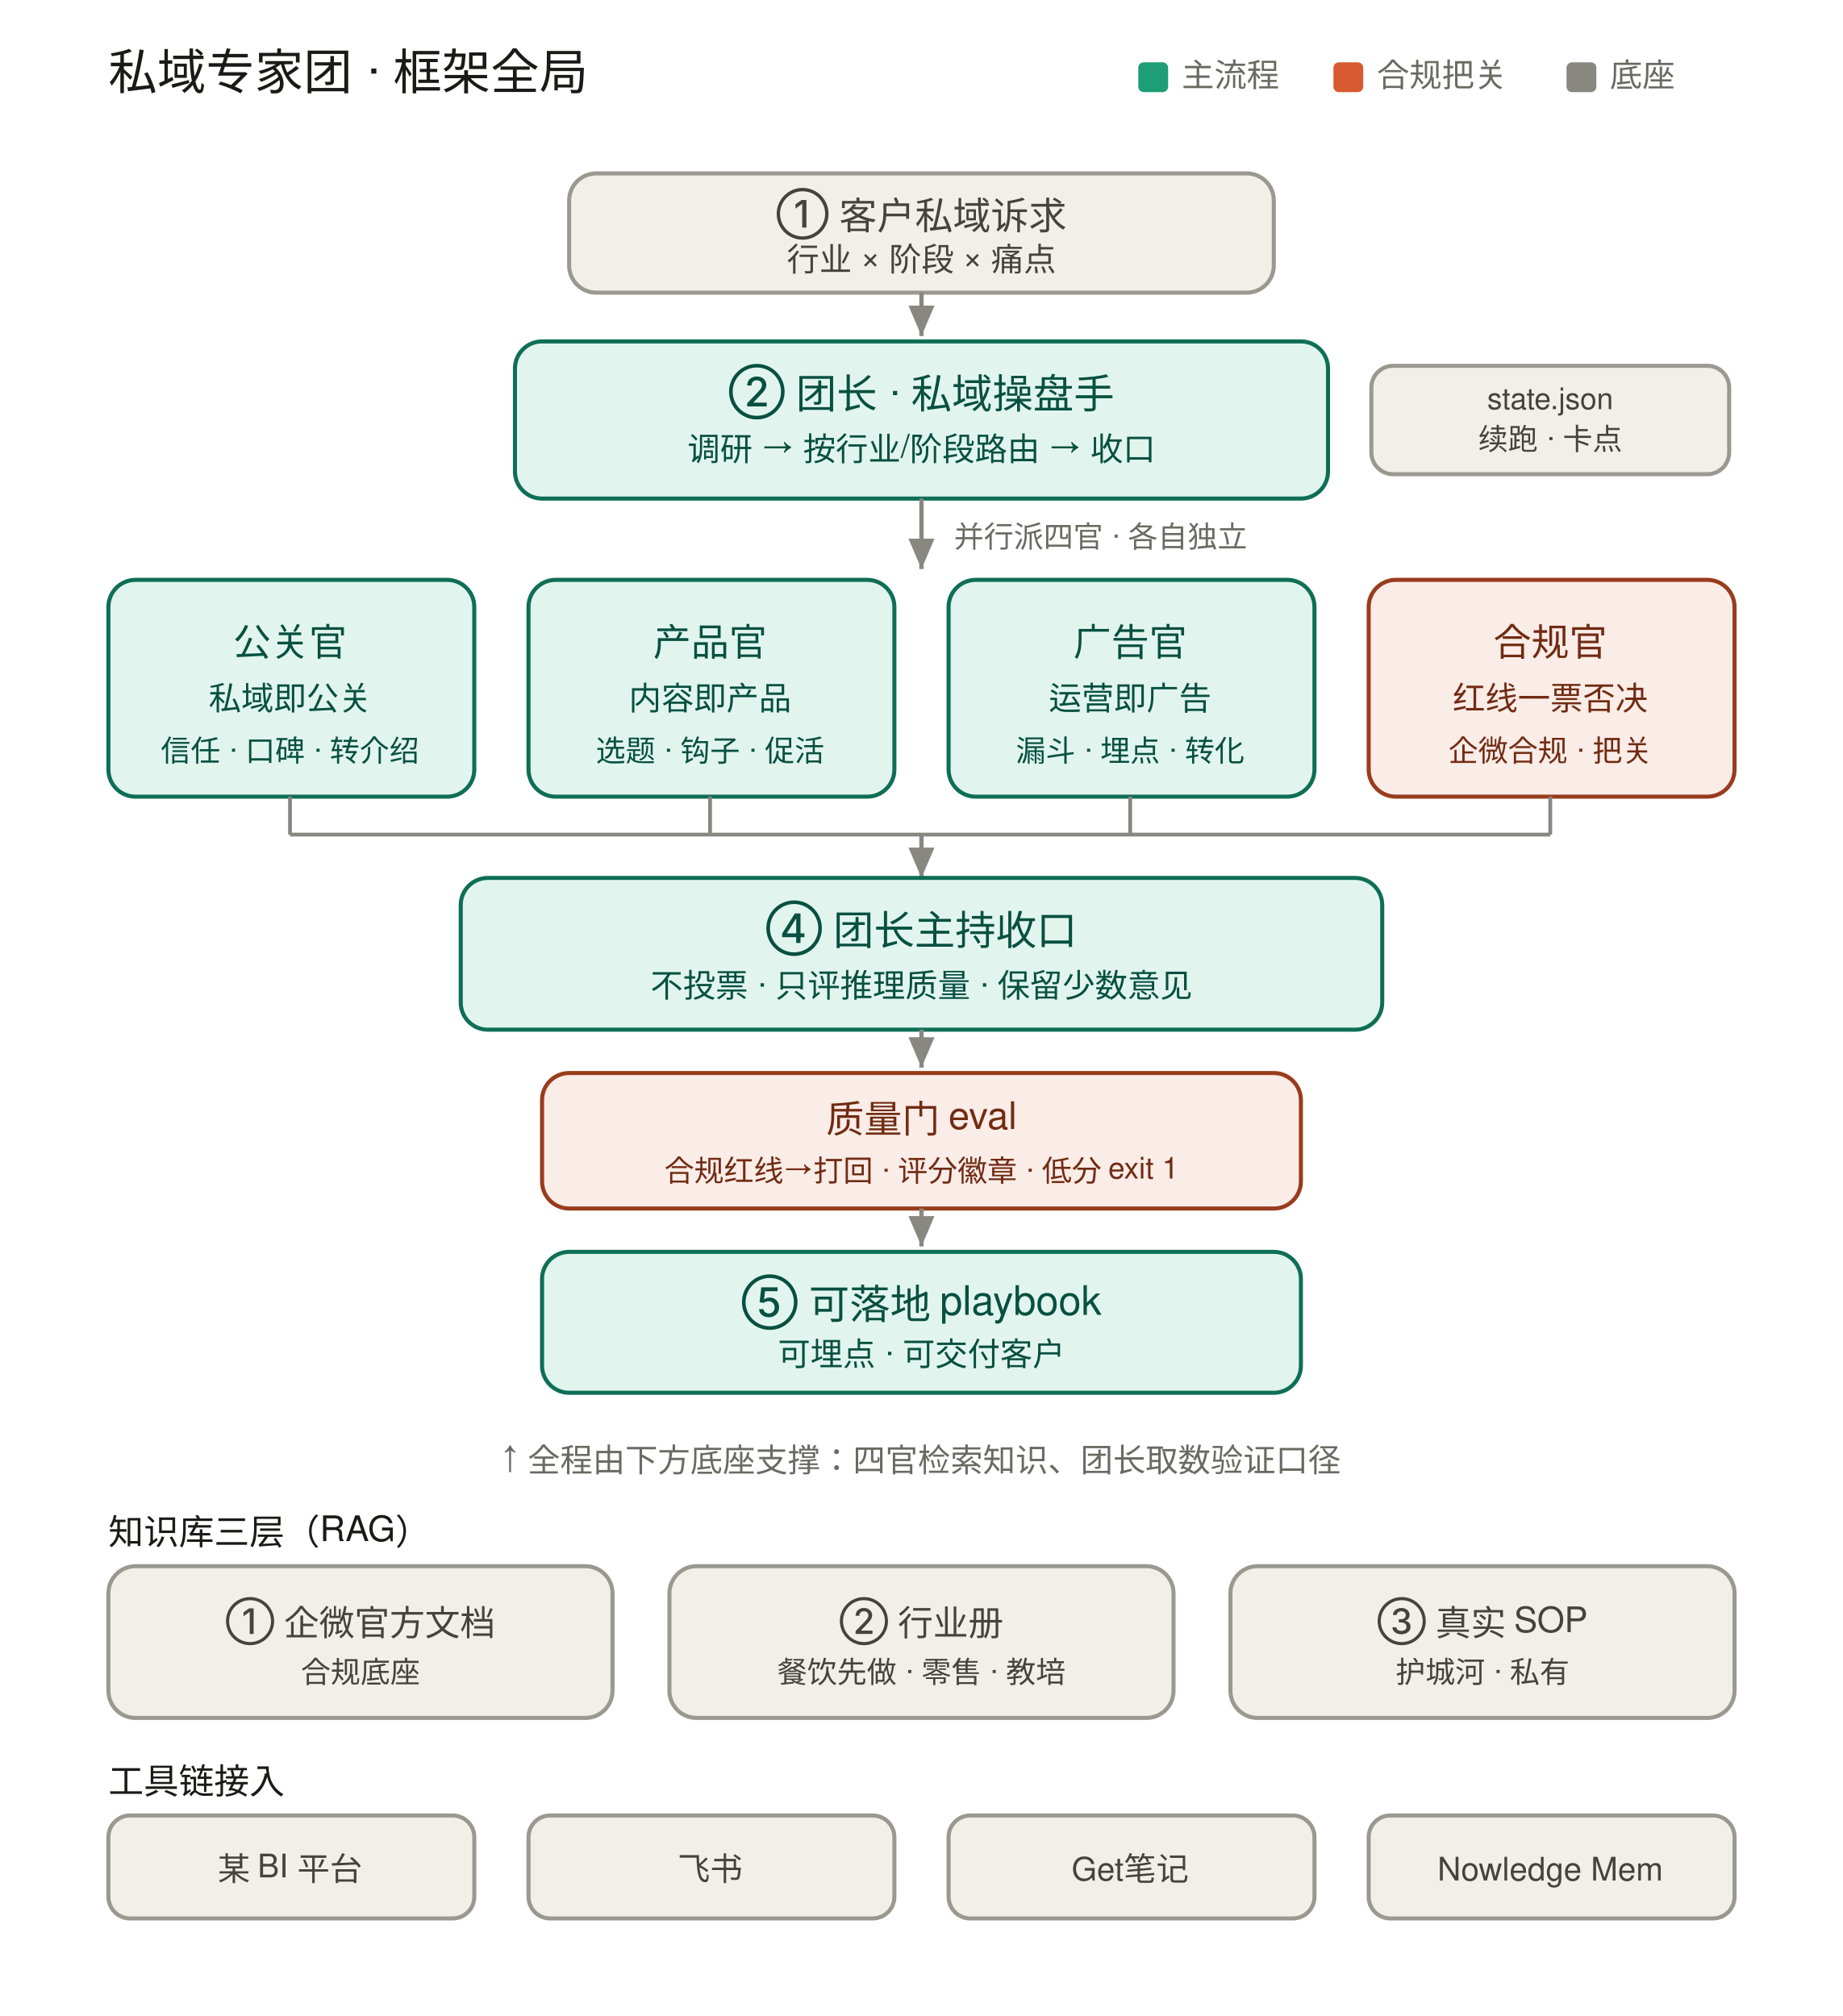
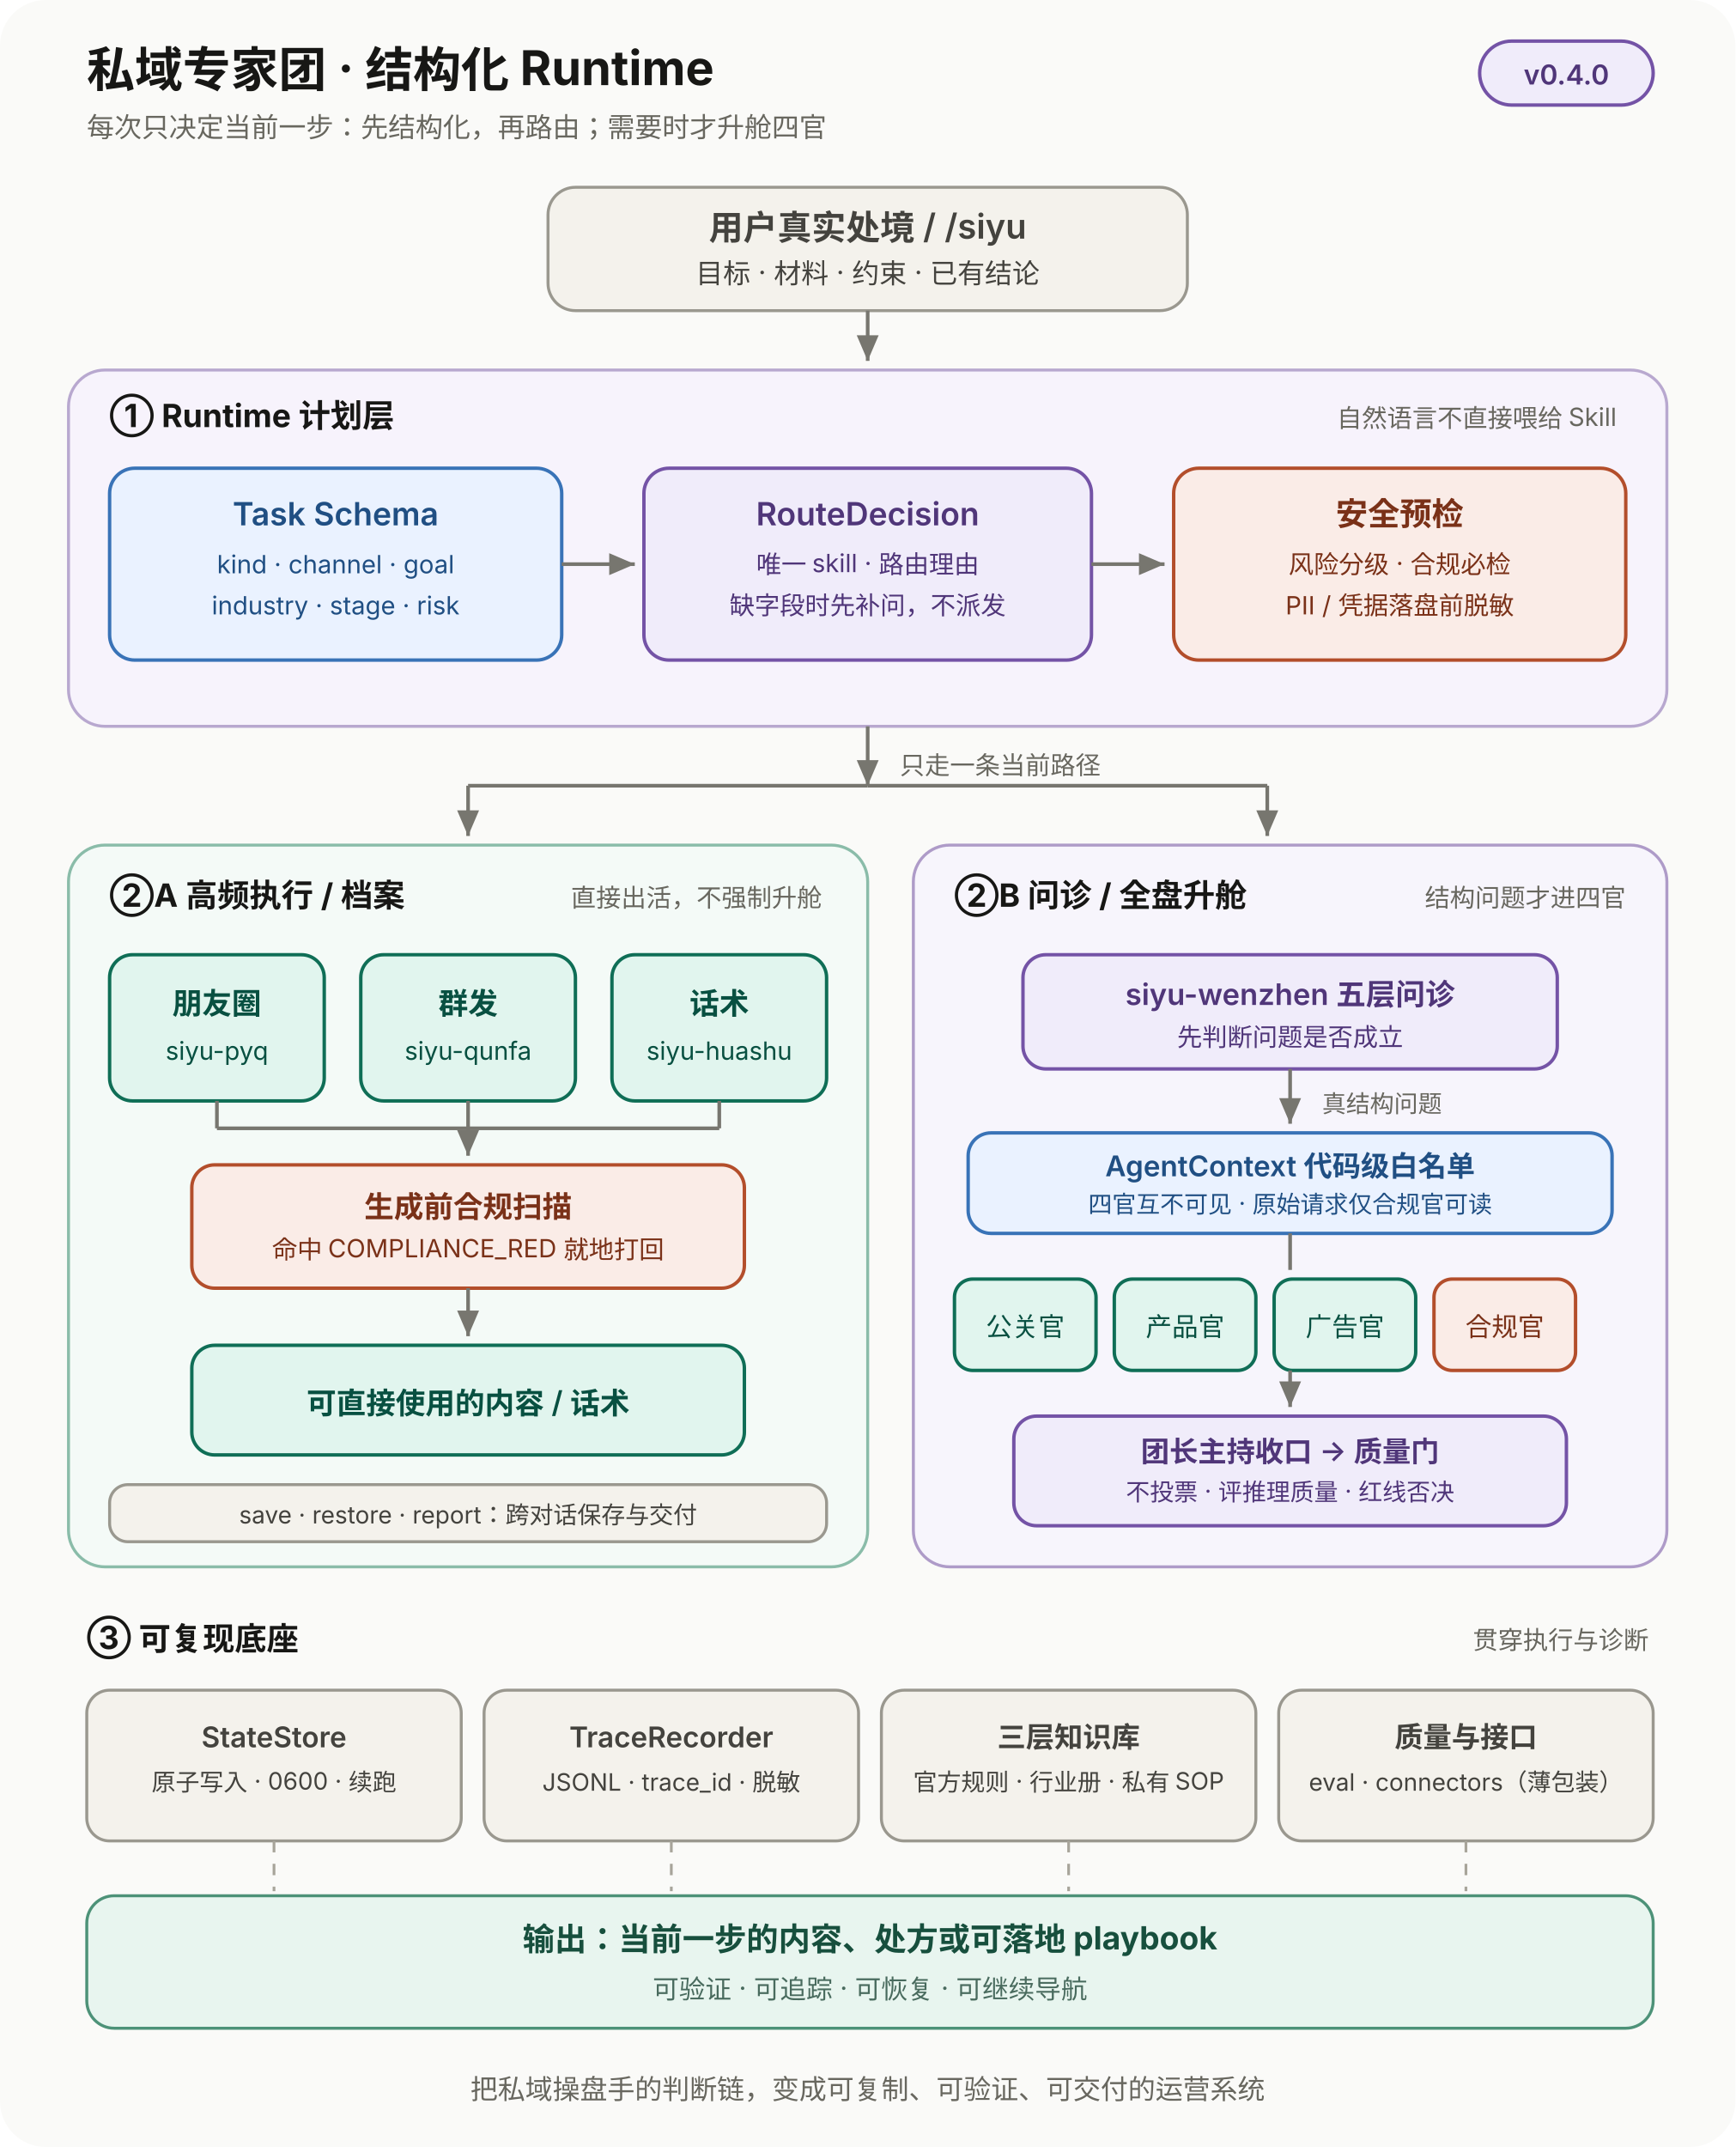
- <svg xmlns="http://www.w3.org/2000/svg" width="100%" viewBox="0 0 680 744" role="img">
+ <svg xmlns="http://www.w3.org/2000/svg" width="100%" viewBox="0 0 760 940" role="img">
  <defs>
-     <marker id="ah" markerWidth="9" markerHeight="9" refX="7" refY="3" orient="auto">
-       <path d="M0,0 L7,3 L0,6 Z" fill="#888780" />
+     <marker id="arrow" markerWidth="9" markerHeight="9" refX="7" refY="3" orient="auto">
+       <path d="M0,0 L7,3 L0,6 Z" fill="#77766F" />
    </marker>
    <style>
- text{font-family:'PingFang SC','Microsoft YaHei',-apple-system,Helvetica,Arial,sans-serif}
- .c-teal rect{fill:#E1F5EE;stroke:#0F6E56;stroke-width:1.5}
- .c-teal text{fill:#085041}
- .c-coral rect{fill:#FAECE7;stroke:#993C1D;stroke-width:1.5}
- .c-coral text{fill:#712B13}
- .c-gray rect{fill:#F1EFE8;stroke:#9A988F;stroke-width:1.5}
- .c-gray text{fill:#44433E}
- </style>
+     text{font-family:'PingFang SC','Microsoft YaHei',-apple-system,BlinkMacSystemFont,'Segoe UI',sans-serif}
+     .title{fill:#171715;font-weight:650}
+     .muted{fill:#68675F}
+     .line{stroke:#77766F;stroke-width:1.6;fill:none}
+     .dash{stroke:#A7A49A;stroke-width:1.2;stroke-dasharray:5 5;fill:none}
+     .blue rect{fill:#EAF2FF;stroke:#3973B7;stroke-width:1.5}
+     .blue text{fill:#204F83}
+     .teal rect{fill:#E1F5EE;stroke:#0F6E56;stroke-width:1.5}
+     .teal text{fill:#085041}
+     .violet rect{fill:#F0ECFA;stroke:#7453A6;stroke-width:1.5}
+     .violet text{fill:#503679}
+     .coral rect{fill:#FAECE7;stroke:#B34E2B;stroke-width:1.5}
+     .coral text{fill:#7A3118}
+     .gray rect{fill:#F4F2EC;stroke:#9A988F;stroke-width:1.3}
+     .gray text{fill:#44433E}
+   </style>
  </defs>
-   <text x="40" y="33" font-size="18" font-weight="500" fill="#1A1A18">私域专家团 · 框架全局</text>
-   <rect x="420" y="23" width="11" height="11" rx="2" fill="#1D9E75" />
-   <text x="436" y="32" font-size="12" fill="#6B6A62">主流程</text>
-   <rect x="492" y="23" width="11" height="11" rx="2" fill="#D85A30" />
-   <text x="508" y="32" font-size="12" fill="#6B6A62">合规把关</text>
-   <rect x="578" y="23" width="11" height="11" rx="2" fill="#888780" />
-   <text x="594" y="32" font-size="12" fill="#6B6A62">底座</text>
-   <g class="c-gray">
-     <rect x="210" y="64" width="260" height="44" rx="10" />
-     <text x="340" y="84" text-anchor="middle" font-size="14" font-weight="500">① 客户私域诉求</text>
-     <text x="340" y="100" text-anchor="middle" font-size="12">行业 × 阶段 × 痛点</text>
+   <rect x="0" y="0" width="760" height="940" rx="20" fill="#FAFAF8" />
+   <text x="38" y="38" font-size="21" class="title">私域专家团 · 结构化 Runtime</text>
+   <g class="violet">
+     <rect x="648" y="18" width="76" height="28" rx="14" />
+     <text x="686" y="37" text-anchor="middle" font-size="12" font-weight="600">v0.4.0</text>
  </g>
-   <line x1="340" y1="108" x2="340" y2="124" stroke="#888780" stroke-width="1.6" marker-end="url(#ah)" />
-   <g class="c-teal">
-     <rect x="190" y="126" width="300" height="58" rx="10" />
-     <text x="340" y="150" text-anchor="middle" font-size="15" font-weight="500">② 团长 · 私域操盘手</text>
-     <text x="340" y="170" text-anchor="middle" font-size="12">调研 → 按行业/阶段路由 → 收口</text>
+   <text x="38" y="60" font-size="12" class="muted">每次只决定当前一步：先结构化，再路由；需要时才升舱四官</text>
+   <g class="gray">
+     <rect x="240" y="82" width="280" height="54" rx="12" />
+     <text x="380" y="105" text-anchor="middle" font-size="15" font-weight="600">用户真实处境 / /siyu</text>
+     <text x="380" y="124" text-anchor="middle" font-size="12">目标 · 材料 · 约束 · 已有结论</text>
  </g>
-   <g class="c-gray">
-     <rect x="506" y="135" width="132" height="40" rx="8" />
-     <text x="572" y="151" text-anchor="middle" font-size="11">state.json</text>
-     <text x="572" y="166" text-anchor="middle" font-size="11">续跑 · 卡点</text>
+   <line x1="380" y1="136" x2="380" y2="158" class="line" marker-end="url(#arrow)" />
+   <rect x="30" y="162" width="700" height="156" rx="16" fill="#F7F3FC" stroke="#B8A8CF" stroke-width="1.3" />
+   <text x="48" y="187" font-size="14" class="title">① Runtime 计划层</text>
+   <text x="708" y="187" text-anchor="end" font-size="11" class="muted">自然语言不直接喂给 Skill</text>
+   <g class="blue">
+     <rect x="48" y="205" width="198" height="84" rx="11" />
+     <text x="147" y="230" text-anchor="middle" font-size="14" font-weight="600">Task Schema</text>
+     <text x="147" y="251" text-anchor="middle" font-size="11">kind · channel · goal</text>
+     <text x="147" y="269" text-anchor="middle" font-size="11">industry · stage · risk</text>
  </g>
-   <line x1="340" y1="184" x2="340" y2="210" stroke="#888780" stroke-width="1.6" marker-end="url(#ah)" />
-   <text x="352" y="202" font-size="11" fill="#6B6A62">并行派四官 · 各自独立</text>
-   <g class="c-teal">
-     <rect x="40" y="214" width="135" height="80" rx="10" />
-     <text x="107" y="242" text-anchor="middle" font-size="14" font-weight="500">公关官</text>
-     <text x="107" y="262" text-anchor="middle" font-size="12">私域即公关</text>
-     <text x="107" y="281" text-anchor="middle" font-size="11">信任 · 口碑 · 转介绍</text>
+   <line x1="246" y1="247" x2="278" y2="247" class="line" marker-end="url(#arrow)" />
+   <g class="violet">
+     <rect x="282" y="205" width="196" height="84" rx="11" />
+     <text x="380" y="230" text-anchor="middle" font-size="14" font-weight="600">RouteDecision</text>
+     <text x="380" y="251" text-anchor="middle" font-size="11">唯一 skill · 路由理由</text>
+     <text x="380" y="269" text-anchor="middle" font-size="11">缺字段时先补问，不派发</text>
  </g>
-   <g class="c-teal">
-     <rect x="195" y="214" width="135" height="80" rx="10" />
-     <text x="262" y="242" text-anchor="middle" font-size="14" font-weight="500">产品官</text>
-     <text x="262" y="262" text-anchor="middle" font-size="12">内容即产品</text>
-     <text x="262" y="281" text-anchor="middle" font-size="11">选题 · 钩子 · 促活</text>
+   <line x1="478" y1="247" x2="510" y2="247" class="line" marker-end="url(#arrow)" />
+   <g class="coral">
+     <rect x="514" y="205" width="198" height="84" rx="11" />
+     <text x="613" y="230" text-anchor="middle" font-size="14" font-weight="600">安全预检</text>
+     <text x="613" y="251" text-anchor="middle" font-size="11">风险分级 · 合规必检</text>
+     <text x="613" y="269" text-anchor="middle" font-size="11">PII / 凭据落盘前脱敏</text>
  </g>
-   <g class="c-teal">
-     <rect x="350" y="214" width="135" height="80" rx="10" />
-     <text x="417" y="242" text-anchor="middle" font-size="14" font-weight="500">广告官</text>
-     <text x="417" y="262" text-anchor="middle" font-size="12">运营即广告</text>
-     <text x="417" y="281" text-anchor="middle" font-size="11">漏斗 · 埋点 · 转化</text>
+   <line x1="380" y1="318" x2="380" y2="344" class="line" marker-end="url(#arrow)" />
+   <text x="394" y="339" font-size="11" class="muted">只走一条当前路径</text>
+   <line x1="380" y1="344" x2="205" y2="344" class="line" />
+   <line x1="380" y1="344" x2="555" y2="344" class="line" />
+   <line x1="205" y1="344" x2="205" y2="366" class="line" marker-end="url(#arrow)" />
+   <line x1="555" y1="344" x2="555" y2="366" class="line" marker-end="url(#arrow)" />
+   <rect x="30" y="370" width="350" height="316" rx="16" fill="#F4FAF7" stroke="#8ABCA9" stroke-width="1.3" />
+   <text x="48" y="397" font-size="14" class="title">②A 高频执行 / 档案</text>
+   <text x="360" y="397" text-anchor="end" font-size="11" class="muted">直接出活，不强制升舱</text>
+   <g class="teal">
+     <rect x="48" y="418" width="94" height="64" rx="10" />
+     <text x="95" y="444" text-anchor="middle" font-size="13" font-weight="600">朋友圈</text>
+     <text x="95" y="464" text-anchor="middle" font-size="11">siyu-pyq</text>
  </g>
-   <g class="c-coral">
-     <rect x="505" y="214" width="135" height="80" rx="10" />
-     <text x="572" y="242" text-anchor="middle" font-size="14" font-weight="500">合规官</text>
-     <text x="572" y="262" text-anchor="middle" font-size="12">红线一票否决</text>
-     <text x="572" y="281" text-anchor="middle" font-size="11">企微合规 · 把关</text>
+   <g class="teal">
+     <rect x="158" y="418" width="94" height="64" rx="10" />
+     <text x="205" y="444" text-anchor="middle" font-size="13" font-weight="600">群发</text>
+     <text x="205" y="464" text-anchor="middle" font-size="11">siyu-qunfa</text>
  </g>
-   <line x1="107" y1="294" x2="107" y2="308" stroke="#888780" stroke-width="1.4" />
-   <line x1="262" y1="294" x2="262" y2="308" stroke="#888780" stroke-width="1.4" />
-   <line x1="417" y1="294" x2="417" y2="308" stroke="#888780" stroke-width="1.4" />
-   <line x1="572" y1="294" x2="572" y2="308" stroke="#888780" stroke-width="1.4" />
-   <line x1="107" y1="308" x2="572" y2="308" stroke="#888780" stroke-width="1.4" />
-   <line x1="340" y1="308" x2="340" y2="324" stroke="#888780" stroke-width="1.6" marker-end="url(#ah)" />
-   <g class="c-teal">
-     <rect x="170" y="324" width="340" height="56" rx="10" />
-     <text x="340" y="348" text-anchor="middle" font-size="15" font-weight="500">④ 团长主持收口</text>
-     <text x="340" y="368" text-anchor="middle" font-size="12">不投票 · 只评推理质量 · 保留少数意见</text>
+   <g class="teal">
+     <rect x="268" y="418" width="94" height="64" rx="10" />
+     <text x="315" y="444" text-anchor="middle" font-size="13" font-weight="600">话术</text>
+     <text x="315" y="464" text-anchor="middle" font-size="11">siyu-huashu</text>
  </g>
-   <line x1="340" y1="380" x2="340" y2="394" stroke="#888780" stroke-width="1.6" marker-end="url(#ah)" />
-   <g class="c-coral">
-     <rect x="200" y="396" width="280" height="50" rx="10" />
-     <text x="340" y="418" text-anchor="middle" font-size="14" font-weight="500">质量门 eval</text>
-     <text x="340" y="436" text-anchor="middle" font-size="11">合规红线→打回 · 评分徽章 · 低分 exit 1</text>
+   <line x1="95" y1="482" x2="95" y2="494" class="line" />
+   <line x1="205" y1="482" x2="205" y2="494" class="line" />
+   <line x1="315" y1="482" x2="315" y2="494" class="line" />
+   <line x1="95" y1="494" x2="315" y2="494" class="line" />
+   <line x1="205" y1="494" x2="205" y2="506" class="line" marker-end="url(#arrow)" />
+   <g class="coral">
+     <rect x="84" y="510" width="242" height="54" rx="10" />
+     <text x="205" y="533" text-anchor="middle" font-size="13" font-weight="600">生成前合规扫描</text>
+     <text x="205" y="551" text-anchor="middle" font-size="11">命中 COMPLIANCE_RED 就地打回</text>
  </g>
-   <line x1="340" y1="446" x2="340" y2="460" stroke="#888780" stroke-width="1.6" marker-end="url(#ah)" />
-   <g class="c-teal">
-     <rect x="200" y="462" width="280" height="52" rx="10" />
-     <text x="340" y="486" text-anchor="middle" font-size="15" font-weight="500">⑤ 可落地 playbook</text>
-     <text x="340" y="504" text-anchor="middle" font-size="12">可埋点 · 可交付客户</text>
+   <line x1="205" y1="564" x2="205" y2="585" class="line" marker-end="url(#arrow)" />
+   <g class="teal">
+     <rect x="84" y="589" width="242" height="48" rx="10" />
+     <text x="205" y="619" text-anchor="middle" font-size="13" font-weight="600">可直接使用的内容 / 话术</text>
  </g>
-   <text x="340" y="542" text-anchor="middle" font-size="12" fill="#6B6A62">↑ 全程由下方底座支撑：四官检索知识、团长取数验证口径</text>
-   <text x="40" y="570" font-size="13" font-weight="500" fill="#1A1A18">知识库三层（RAG）</text>
-   <g class="c-gray">
-     <rect x="40" y="578" width="186" height="56" rx="10" />
-     <text x="133" y="603" text-anchor="middle" font-size="13" font-weight="500">① 企微官方文档</text>
-     <text x="133" y="621" text-anchor="middle" font-size="11">合规底座</text>
+   <g class="gray">
+     <rect x="48" y="650" width="314" height="25" rx="8" />
+     <text x="205" y="667" text-anchor="middle" font-size="10.5">save · restore · report：跨对话保存与交付</text>
  </g>
-   <g class="c-gray">
-     <rect x="247" y="578" width="186" height="56" rx="10" />
-     <text x="340" y="603" text-anchor="middle" font-size="13" font-weight="500">② 行业册</text>
-     <text x="340" y="621" text-anchor="middle" font-size="11">餐饮先做 · 零售 · 教培</text>
+   <rect x="400" y="370" width="330" height="316" rx="16" fill="#F7F5FC" stroke="#AE9BC8" stroke-width="1.3" />
+   <text x="418" y="397" font-size="14" class="title">②B 问诊 / 全盘升舱</text>
+   <text x="712" y="397" text-anchor="end" font-size="11" class="muted">结构问题才进四官</text>
+   <g class="violet">
+     <rect x="448" y="418" width="234" height="50" rx="10" />
+     <text x="565" y="440" text-anchor="middle" font-size="13" font-weight="600">siyu-wenzhen 五层问诊</text>
+     <text x="565" y="458" text-anchor="middle" font-size="11">先判断问题是否成立</text>
  </g>
-   <g class="c-gray">
-     <rect x="454" y="578" width="186" height="56" rx="10" />
-     <text x="547" y="603" text-anchor="middle" font-size="13" font-weight="500">③ 真实 SOP</text>
-     <text x="547" y="621" text-anchor="middle" font-size="11">护城河 · 私有</text>
+   <line x1="565" y1="468" x2="565" y2="492" class="line" marker-end="url(#arrow)" />
+   <text x="579" y="487" font-size="10.5" class="muted">真结构问题</text>
+   <g class="blue">
+     <rect x="424" y="496" width="282" height="44" rx="10" />
+     <text x="565" y="515" text-anchor="middle" font-size="12.5" font-weight="600">AgentContext 代码级白名单</text>
+     <text x="565" y="531" text-anchor="middle" font-size="10.5">四官互不可见 · 原始请求仅合规官可读</text>
  </g>
-   <text x="40" y="662" font-size="13" font-weight="500" fill="#1A1A18">工具链接入</text>
-   <g class="c-gray">
-     <rect x="40" y="670" width="135" height="38" rx="8" />
-     <text x="107" y="694" text-anchor="middle" font-size="12">某 BI 平台</text>
+   <line x1="565" y1="540" x2="565" y2="556" class="line" />
+   <g class="teal">
+     <rect x="418" y="560" width="62" height="40" rx="8" />
+     <text x="449" y="585" text-anchor="middle" font-size="11.5">公关官</text>
  </g>
-   <g class="c-gray">
-     <rect x="195" y="670" width="135" height="38" rx="8" />
-     <text x="262" y="694" text-anchor="middle" font-size="12">飞书</text>
+   <g class="teal">
+     <rect x="488" y="560" width="62" height="40" rx="8" />
+     <text x="519" y="585" text-anchor="middle" font-size="11.5">产品官</text>
  </g>
-   <g class="c-gray">
-     <rect x="350" y="670" width="135" height="38" rx="8" />
-     <text x="417" y="694" text-anchor="middle" font-size="12">Get笔记</text>
+   <g class="teal">
+     <rect x="558" y="560" width="62" height="40" rx="8" />
+     <text x="589" y="585" text-anchor="middle" font-size="11.5">广告官</text>
  </g>
-   <g class="c-gray">
-     <rect x="505" y="670" width="135" height="38" rx="8" />
-     <text x="572" y="694" text-anchor="middle" font-size="12">Nowledge Mem</text>
+   <g class="coral">
+     <rect x="628" y="560" width="62" height="40" rx="8" />
+     <text x="659" y="585" text-anchor="middle" font-size="11.5">合规官</text>
  </g>
+   <line x1="565" y1="600" x2="565" y2="616" class="line" marker-end="url(#arrow)" />
+   <g class="violet">
+     <rect x="444" y="620" width="242" height="48" rx="10" />
+     <text x="565" y="640" text-anchor="middle" font-size="12.5" font-weight="600">团长主持收口 → 质量门</text>
+     <text x="565" y="657" text-anchor="middle" font-size="10.5">不投票 · 评推理质量 · 红线否决</text>
+   </g>
+   <text x="38" y="722" font-size="14" class="title">③ 可复现底座</text>
+   <text x="722" y="722" text-anchor="end" font-size="11" class="muted">贯穿执行与诊断</text>
+   <g class="gray">
+     <rect x="38" y="740" width="164" height="66" rx="10" />
+     <text x="120" y="765" text-anchor="middle" font-size="12.5" font-weight="600">StateStore</text>
+     <text x="120" y="784" text-anchor="middle" font-size="10.5">原子写入 · 0600 · 续跑</text>
+   </g>
+   <g class="gray">
+     <rect x="212" y="740" width="164" height="66" rx="10" />
+     <text x="294" y="765" text-anchor="middle" font-size="12.5" font-weight="600">TraceRecorder</text>
+     <text x="294" y="784" text-anchor="middle" font-size="10.5">JSONL · trace_id · 脱敏</text>
+   </g>
+   <g class="gray">
+     <rect x="386" y="740" width="164" height="66" rx="10" />
+     <text x="468" y="765" text-anchor="middle" font-size="12.5" font-weight="600">三层知识库</text>
+     <text x="468" y="784" text-anchor="middle" font-size="10.5">官方规则 · 行业册 · 私有 SOP</text>
+   </g>
+   <g class="gray">
+     <rect x="560" y="740" width="164" height="66" rx="10" />
+     <text x="642" y="765" text-anchor="middle" font-size="12.5" font-weight="600">质量与接口</text>
+     <text x="642" y="784" text-anchor="middle" font-size="10.5">eval · connectors（薄包装）</text>
+   </g>
+   <line x1="120" y1="806" x2="120" y2="828" class="dash" />
+   <line x1="294" y1="806" x2="294" y2="828" class="dash" />
+   <line x1="468" y1="806" x2="468" y2="828" class="dash" />
+   <line x1="642" y1="806" x2="642" y2="828" class="dash" />
+   <rect x="38" y="830" width="686" height="58" rx="12" fill="#E8F5EF" stroke="#4D9278" stroke-width="1.3" />
+   <text x="381" y="854" text-anchor="middle" font-size="14" font-weight="650" fill="#174F3D">输出：当前一步的内容、处方或可落地 playbook</text>
+   <text x="381" y="875" text-anchor="middle" font-size="11.5" fill="#496B5E">可验证 · 可追踪 · 可恢复 · 可继续导航</text>
+   <text x="380" y="919" text-anchor="middle" font-size="12" class="muted">把私域操盘手的判断链，变成可复制、可验证、可交付的运营系统</text>
</svg>
